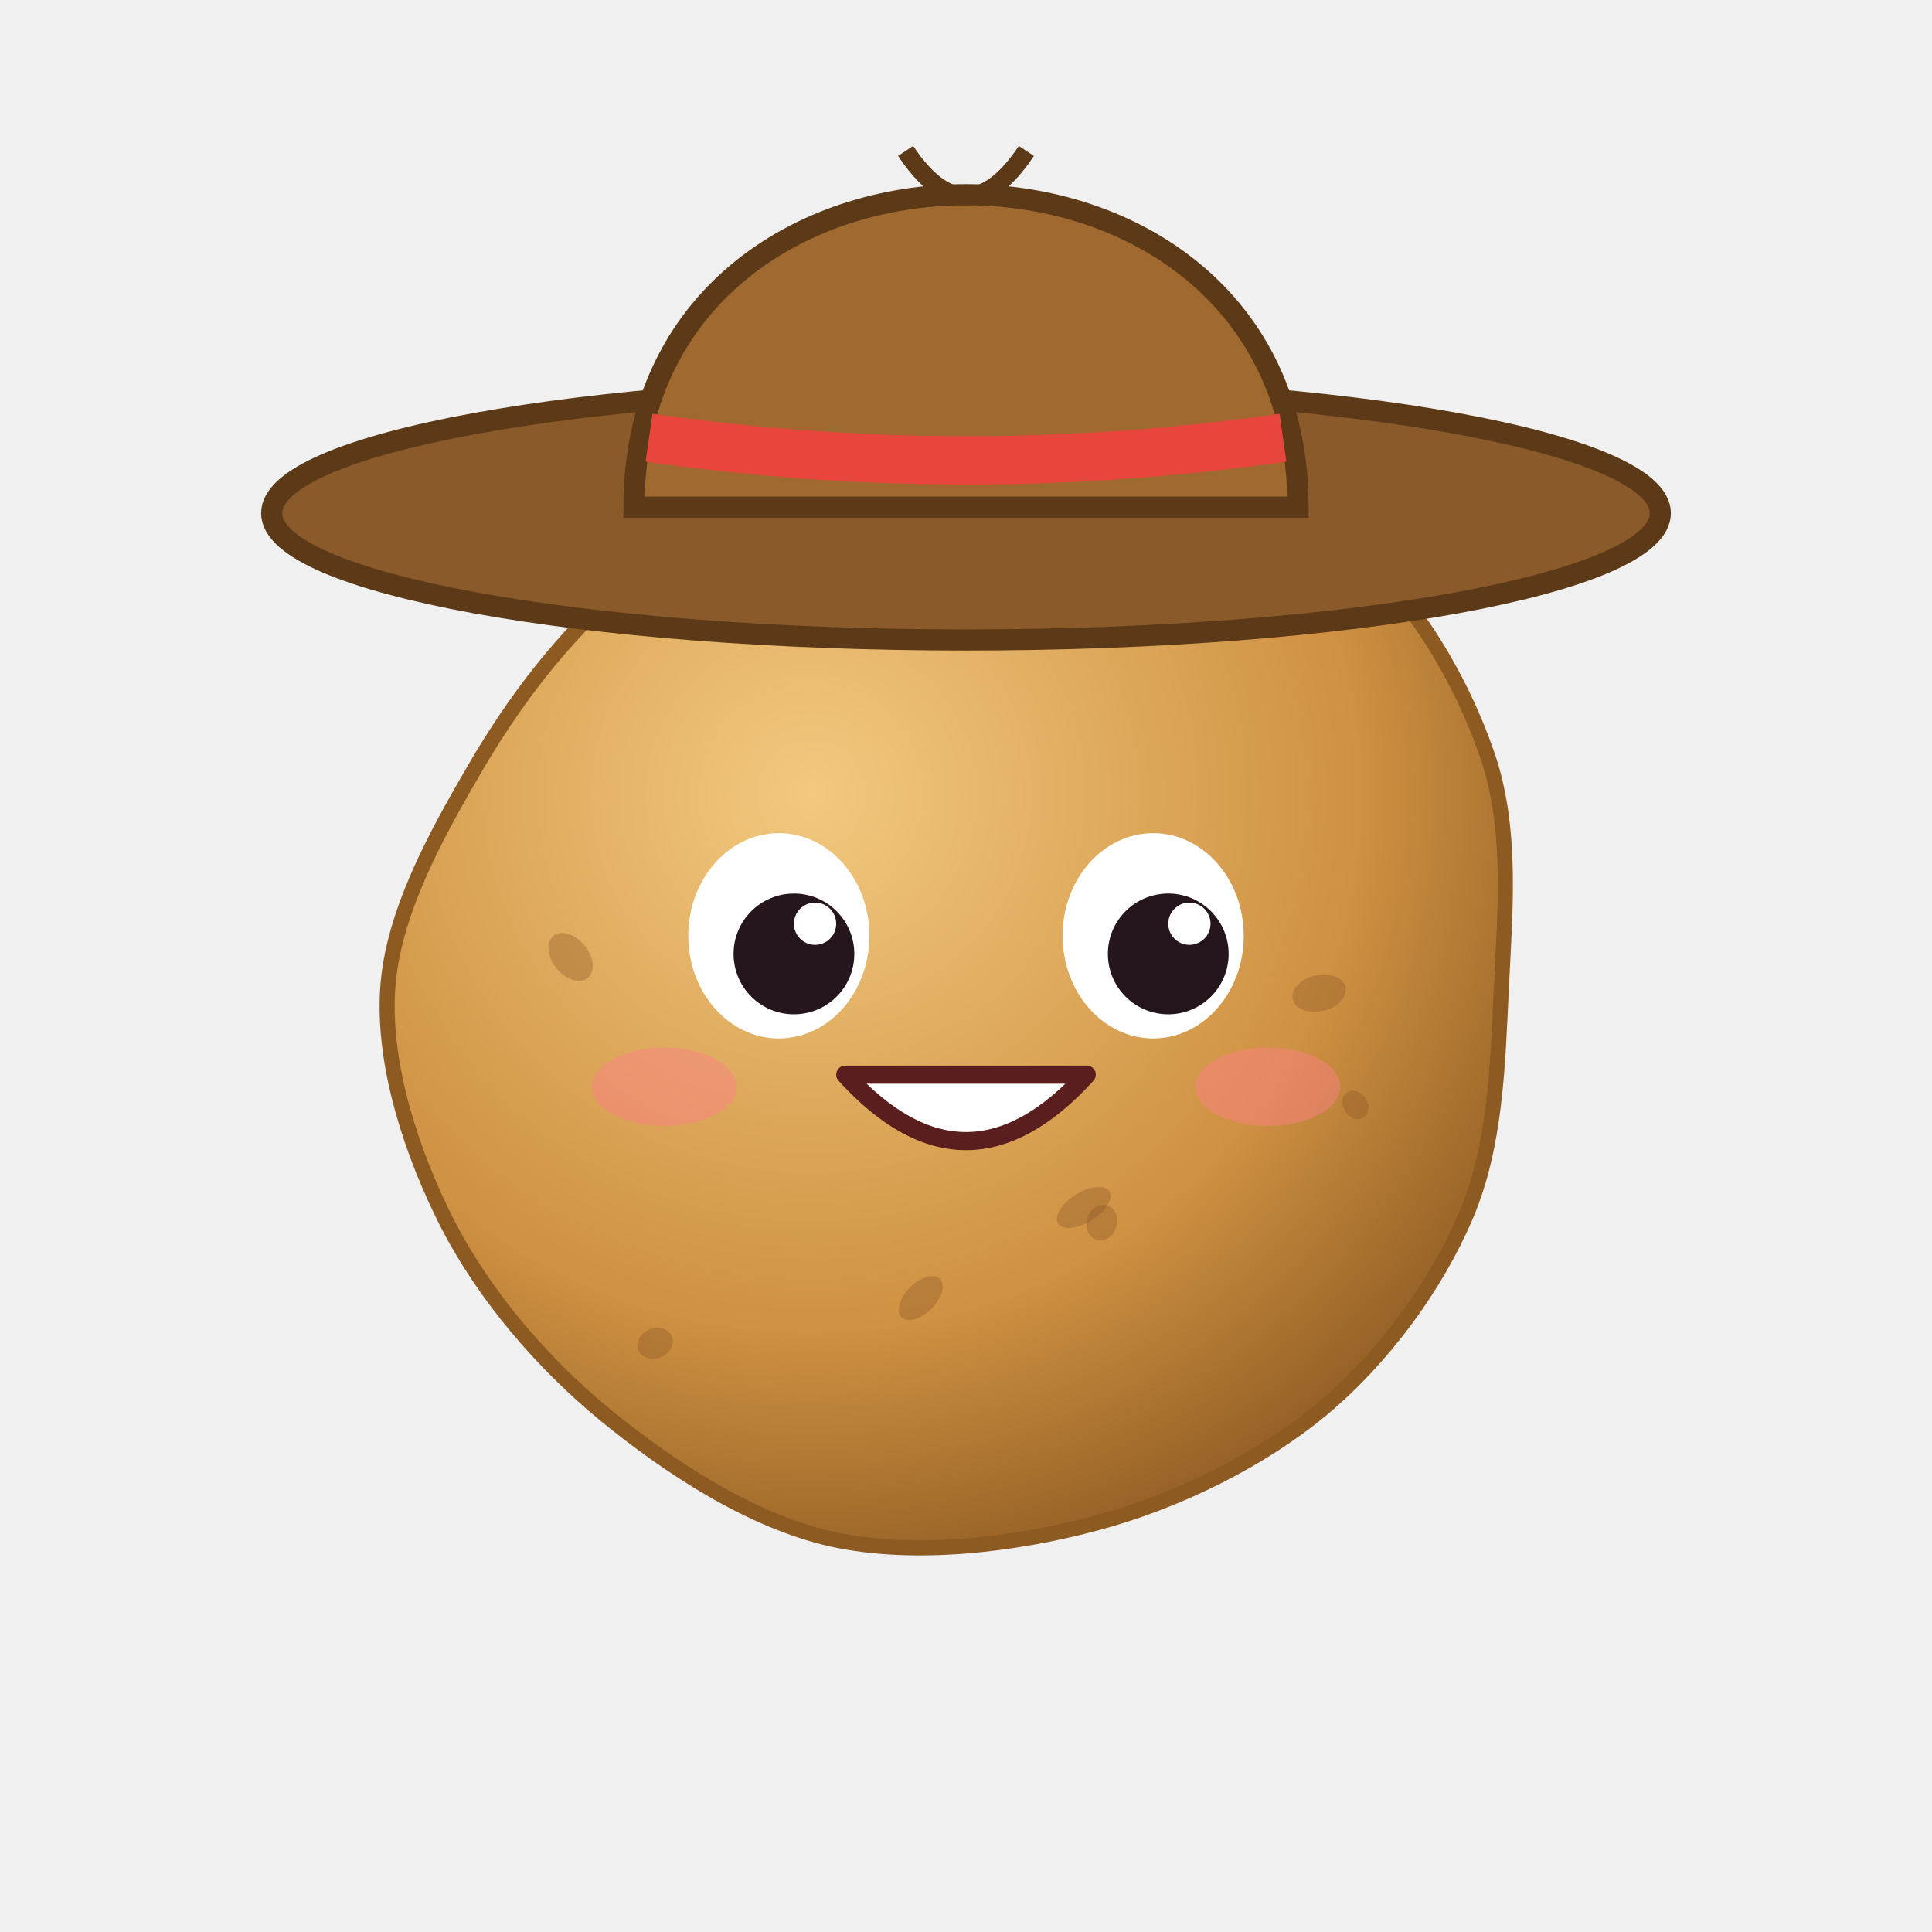
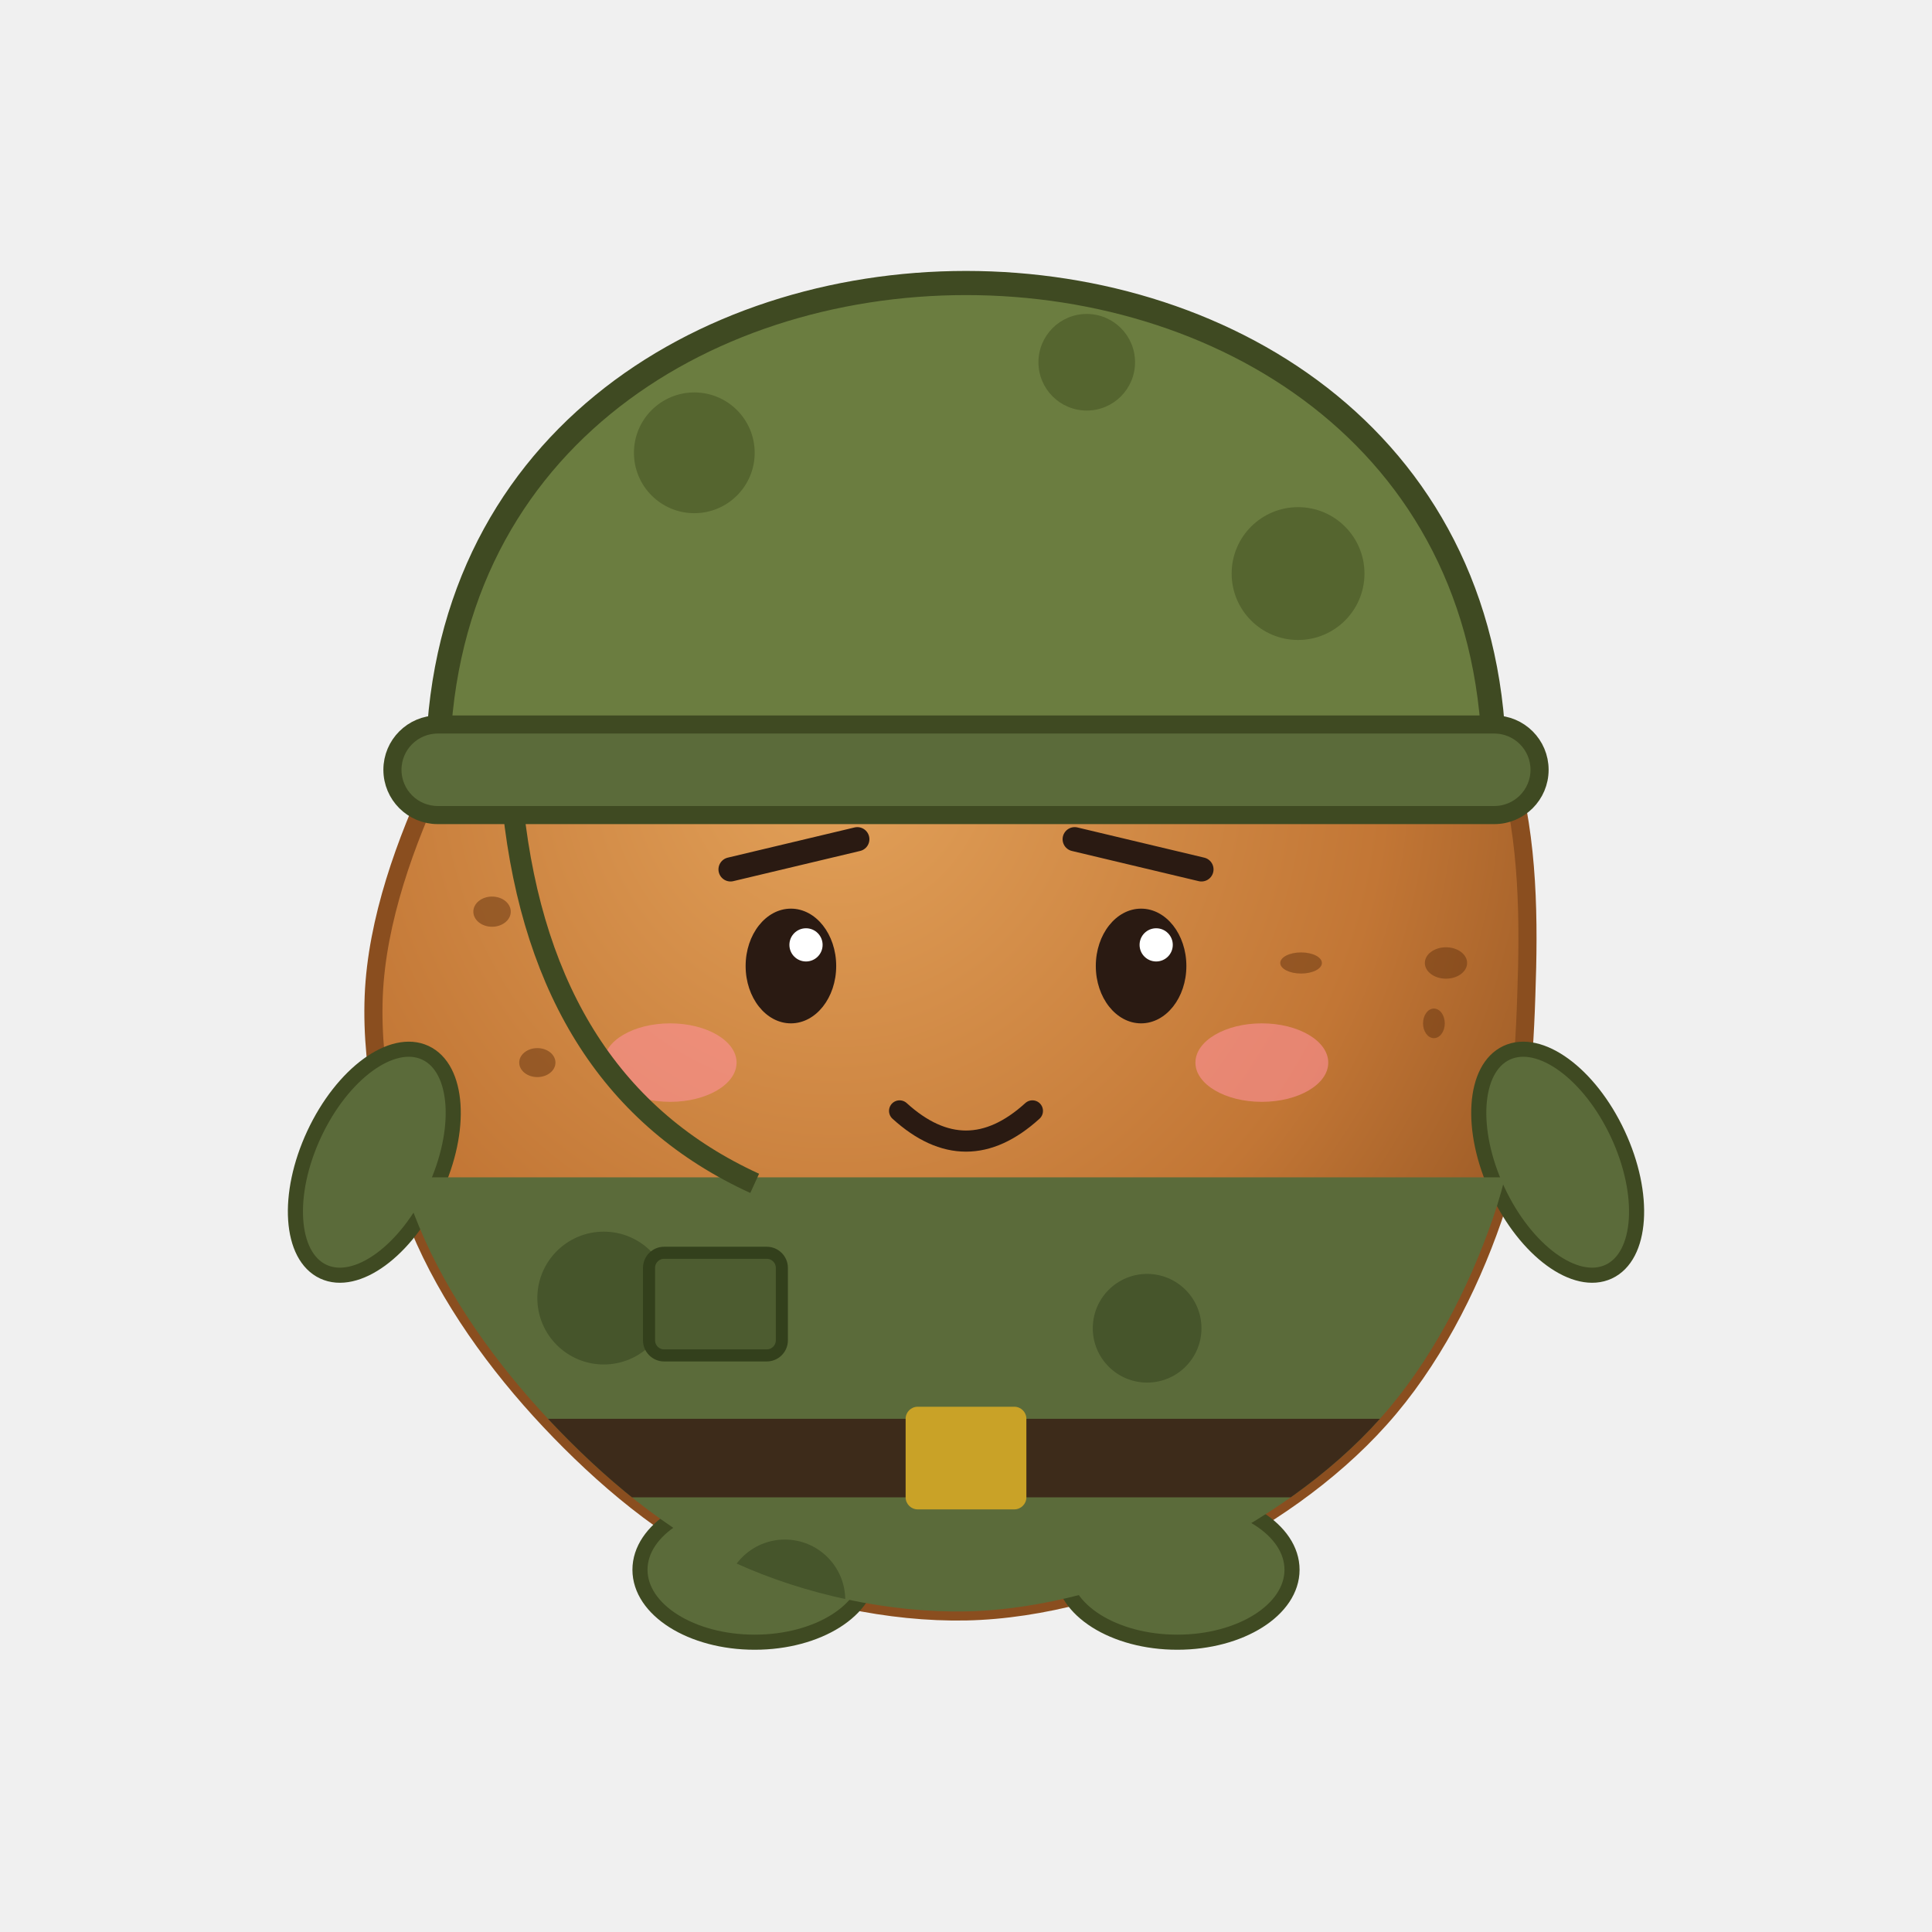
- <svg xmlns="http://www.w3.org/2000/svg" viewBox="-64 -64 640 640" width="640" height="640">
+ <svg xmlns="http://www.w3.org/2000/svg" viewBox="0 0 640 640" width="640" height="640">
  <defs>
-     <radialGradient id="g5" cx="38%" cy="32%" r="75%">
-       <stop offset="0" stop-color="#f2c97f" />
-       <stop offset=".65" stop-color="#cf9142" />
-       <stop offset="1" stop-color="#8d5a22" />
+     <radialGradient id="sk" cx="40%" cy="30%" r="80%">
+       <stop offset="0" stop-color="#e3a25a" />
+       <stop offset=".6" stop-color="#c27635" />
+       <stop offset="1" stop-color="#8a4e1f" />
    </radialGradient>
+     <clipPath id="bc">
+       <path d="M505.6,330.0 C504.8,354.9 502.6,380.4 494.5,403.7 C486.4,427.1 473.8,451.4 457.2,469.9 C440.6,488.5 417.9,504.2 395.1,514.9 C372.2,525.5 345.2,533.3 320.0,533.8 C294.8,534.3 266.7,528.3 243.7,517.8 C220.8,507.3 199.6,489.2 182.1,470.6 C164.7,452.1 148.6,429.9 138.9,406.5 C129.2,383.1 122.8,355.1 123.8,330.0 C124.8,304.9 134.4,278.6 145.0,256.1 C155.6,233.5 170.5,212.8 187.4,194.7 C204.2,176.6 223.8,158.7 245.9,147.5 C268.0,136.4 294.7,129.1 320.0,127.7 C345.3,126.3 373.5,130.0 397.5,139.3 C421.4,148.5 446.9,164.1 463.9,183.3 C480.8,202.4 492.4,229.8 499.4,254.2 C506.4,278.7 506.5,305.1 505.6,330.0Z" />
+     </clipPath>
  </defs>
-   <path d="M433.3,264.0 C432.1,289.5 431.4,315.8 421.5,338.9 C411.6,362.1 394.2,385.9 373.8,402.9 C353.4,419.8 325.9,433.4 298.9,440.6 C271.9,447.8 238.9,451.8 211.8,445.9 C184.8,439.9 157.8,422.1 136.6,404.8 C115.4,387.4 96.5,365.1 84.4,341.7 C72.4,318.2 62.9,289.2 64.4,264.0 C65.9,238.8 80.4,212.7 93.4,190.4 C106.4,168.1 122.3,147.1 142.3,130.0 C162.3,112.9 187.0,95.4 213.2,87.7 C239.4,80.0 271.6,79.3 299.7,83.9 C327.9,88.5 360.5,98.5 382.0,115.5 C403.5,132.5 420.1,161.1 428.6,185.9 C437.2,210.6 434.5,238.5 433.3,264.0Z" fill="url(#g5)" stroke="#8d5a22" stroke-width="5" />
-   <ellipse cx="125" cy="253" rx="9" ry="6" fill="#8a5424" opacity=".35" transform="rotate(51 125 253)" />
-   <ellipse cx="373" cy="265" rx="9" ry="6" fill="#8a5424" opacity=".35" transform="rotate(167 373 265)" />
-   <ellipse cx="241" cy="366" rx="9" ry="5" fill="#8a5424" opacity=".35" transform="rotate(135 241 366)" />
-   <ellipse cx="153" cy="381" rx="5" ry="6" fill="#8a5424" opacity=".35" transform="rotate(67 153 381)" />
-   <ellipse cx="385" cy="302" rx="5" ry="4" fill="#8a5424" opacity=".35" transform="rotate(58 385 302)" />
-   <ellipse cx="301" cy="341" rx="5" ry="6" fill="#8a5424" opacity=".35" transform="rotate(15 301 341)" />
-   <ellipse cx="295" cy="336" rx="10" ry="5" fill="#8a5424" opacity=".35" transform="rotate(148 295 336)" />
-   <ellipse cx="194" cy="246" rx="30" ry="34" fill="#fff" />
-   <circle cx="199" cy="252" r="20" fill="#24161c" />
-   <circle cx="206" cy="242" r="7" fill="#fff" />
-   <ellipse cx="318" cy="246" rx="30" ry="34" fill="#fff" />
-   <circle cx="323" cy="252" r="20" fill="#24161c" />
-   <circle cx="330" cy="242" r="7" fill="#fff" />
-   <ellipse cx="156" cy="296" rx="24" ry="13" fill="#ff7f8a" opacity=".45" />
-   <ellipse cx="356" cy="296" rx="24" ry="13" fill="#ff7f8a" opacity=".45" />
-   <path d="M216,292 Q256,336 296,292 Z" fill="#fff" stroke="#5a1e1e" stroke-width="6" stroke-linejoin="round" />
-   <ellipse cx="256" cy="106" rx="230" ry="42" fill="#8b5a2b" stroke="#5c3a17" stroke-width="7" />
-   <path d="M146,104 C146,-34 366,-34 366,104Z" fill="#a0692f" stroke="#5c3a17" stroke-width="7" />
-   <path d="M151,81 Q256,96 361,81" stroke="#e8463c" stroke-width="16" fill="none" />
-   <path d="M236,-14 q20,30 40,0" stroke="#5c3a17" stroke-width="6" fill="none" />
+   <path d="M505.6,330.0 C504.8,354.9 502.6,380.4 494.5,403.7 C486.4,427.1 473.8,451.4 457.2,469.9 C440.6,488.5 417.9,504.2 395.1,514.9 C372.2,525.5 345.2,533.3 320.0,533.8 C294.8,534.3 266.7,528.3 243.7,517.8 C220.8,507.3 199.6,489.2 182.1,470.6 C164.7,452.1 148.6,429.9 138.9,406.5 C129.2,383.1 122.8,355.1 123.8,330.0 C124.8,304.9 134.4,278.6 145.0,256.1 C155.6,233.5 170.5,212.8 187.4,194.7 C204.2,176.6 223.8,158.7 245.9,147.5 C268.0,136.4 294.7,129.1 320.0,127.7 C345.3,126.3 373.5,130.0 397.5,139.3 C421.4,148.5 446.9,164.1 463.9,183.3 C480.8,202.4 492.4,229.8 499.4,254.2 C506.4,278.7 506.5,305.1 505.6,330.0Z" fill="url(#sk)" stroke="#8a4e1f" stroke-width="6" />
+   <ellipse cx="384" cy="235" rx="5.1" ry="4.2" fill="#6b3812" opacity=".55" />
+   <ellipse cx="247" cy="446" rx="6.6" ry="2.7" fill="#6b3812" opacity=".55" />
+   <ellipse cx="244" cy="218" rx="3.2" ry="2.8" fill="#6b3812" opacity=".55" />
+   <ellipse cx="163" cy="302" rx="6.2" ry="5.0" fill="#6b3812" opacity=".55" />
+   <ellipse cx="386" cy="407" rx="5.3" ry="3.6" fill="#6b3812" opacity=".55" />
+   <ellipse cx="340" cy="494" rx="5.5" ry="3.7" fill="#6b3812" opacity=".55" />
+   <ellipse cx="178" cy="352" rx="6.0" ry="4.8" fill="#6b3812" opacity=".55" />
+   <ellipse cx="235" cy="476" rx="6.1" ry="3.3" fill="#6b3812" opacity=".55" />
+   <ellipse cx="373" cy="429" rx="4.0" ry="5.1" fill="#6b3812" opacity=".55" />
+   <ellipse cx="475" cy="339" rx="3.6" ry="4.9" fill="#6b3812" opacity=".55" />
+   <ellipse cx="431" cy="319" rx="6.9" ry="3.5" fill="#6b3812" opacity=".55" />
+   <ellipse cx="330" cy="457" rx="3.8" ry="4.2" fill="#6b3812" opacity=".55" />
+   <ellipse cx="283" cy="198" rx="3.0" ry="4.5" fill="#6b3812" opacity=".55" />
+   <ellipse cx="307" cy="445" rx="6.4" ry="5.1" fill="#6b3812" opacity=".55" />
+   <ellipse cx="322" cy="217" rx="5.8" ry="4.4" fill="#6b3812" opacity=".55" />
+   <ellipse cx="479" cy="319" rx="7.0" ry="5.2" fill="#6b3812" opacity=".55" />
+   <ellipse cx="402" cy="464" rx="5.0" ry="4.0" fill="#6b3812" opacity=".55" />
+   <ellipse cx="294" cy="425" rx="5.0" ry="4.4" fill="#6b3812" opacity=".55" />
+   <ellipse cx="182" cy="236" rx="5.2" ry="5.4" fill="#6b3812" opacity=".55" />
+   <ellipse cx="385" cy="469" rx="5.2" ry="2.6" fill="#6b3812" opacity=".55" />
+   <ellipse cx="386" cy="460" rx="6.3" ry="2.9" fill="#6b3812" opacity=".55" />
+   <ellipse cx="254" cy="183" rx="4.0" ry="5.0" fill="#6b3812" opacity=".55" />
+   <ellipse cx="366" cy="175" rx="5.8" ry="4.0" fill="#6b3812" opacity=".55" />
+   <ellipse cx="250" cy="520" rx="38" ry="24" fill="#5b6b3a" stroke="#3f4a22" stroke-width="5" />
+   <ellipse cx="390" cy="520" rx="38" ry="24" fill="#5b6b3a" stroke="#3f4a22" stroke-width="5" />
+   <ellipse cx="124" cy="385" rx="22" ry="40" fill="#5b6b3a" stroke="#3f4a22" stroke-width="5" transform="rotate(25 124 385)" />
+   <ellipse cx="516" cy="385" rx="22" ry="40" fill="#5b6b3a" stroke="#3f4a22" stroke-width="5" transform="rotate(-25 516 385)" />
+   <g clip-path="url(#bc)">
+     <rect x="0" y="390" width="640" height="400" fill="#5b6b3a" />
+     <rect x="0" y="470" width="640" height="26" fill="#3d2b1a" />
+     <rect x="300" y="466" width="40" height="34" rx="4" fill="#c9a227" />
+     <circle cx="200" cy="430" r="22" fill="#46552b" />
+     <circle cx="380" cy="440" r="18" fill="#46552b" />
+     <circle cx="450" cy="510" r="24" fill="#46552b" />
+     <circle cx="260" cy="530" r="20" fill="#46552b" />
+     <circle cx="340" cy="560" r="16" fill="#46552b" />
+     <rect x="215" y="415" width="44" height="34" rx="5" fill="#4d5c30" stroke="#33401c" stroke-width="4" />
+   </g>
+   <ellipse cx="262" cy="320" rx="15" ry="19" fill="#2a1a12" />
+   <circle cx="267" cy="313" r="5.5" fill="#fff" />
+   <path d="M284,278 L242,288" stroke="#2a1a12" stroke-width="8" stroke-linecap="round" />
+   <ellipse cx="378" cy="320" rx="15" ry="19" fill="#2a1a12" />
+   <circle cx="383" cy="313" r="5.5" fill="#fff" />
+   <path d="M356,278 L398,288" stroke="#2a1a12" stroke-width="8" stroke-linecap="round" />
+   <ellipse cx="222" cy="352" rx="22" ry="13" fill="#ff8f9a" opacity=".6" />
+   <ellipse cx="418" cy="352" rx="22" ry="13" fill="#ff8f9a" opacity=".6" />
+   <path d="M298,368 Q320,388 342,368" stroke="#2a1a12" stroke-width="7" fill="none" stroke-linecap="round" />
+   <path d="M145,255 C145,40 495,40 495,255Z" fill="#6b7d40" stroke="#3f4a22" stroke-width="8" />
+   <rect x="130" y="240" width="380" height="30" rx="15" fill="#5b6b3a" stroke="#3f4a22" stroke-width="6" />
+   <path d="M170,268 Q180,360 250,392" stroke="#3f4a22" stroke-width="7" fill="none" />
+   <circle cx="230" cy="150" r="20" fill="#55652f" />
+   <circle cx="360" cy="120" r="16" fill="#55652f" />
+   <circle cx="430" cy="190" r="22" fill="#55652f" />
</svg>
